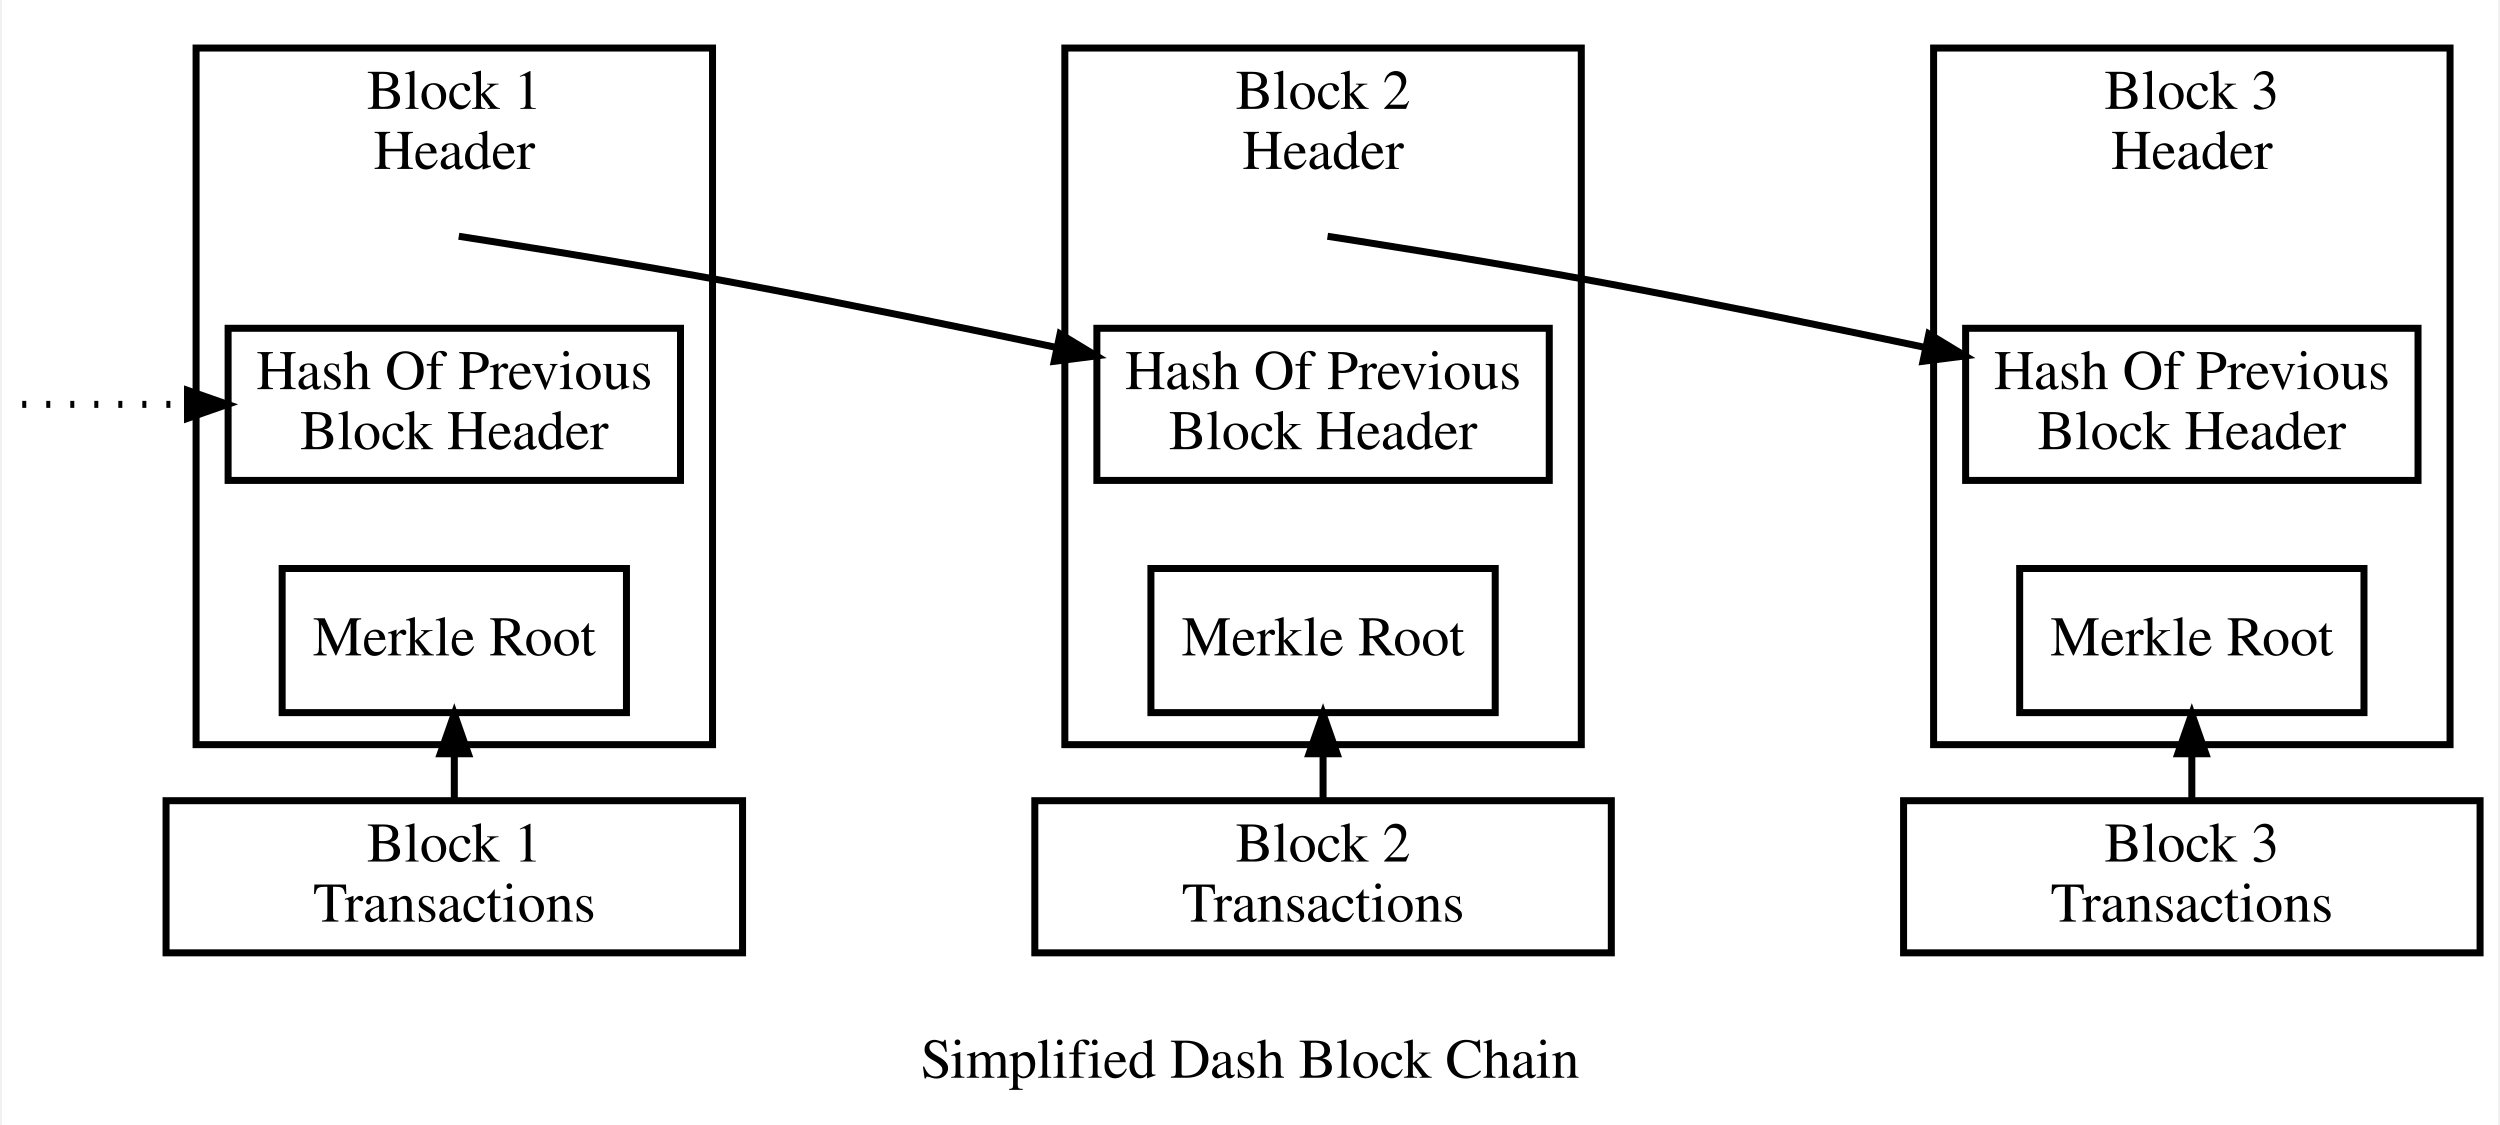
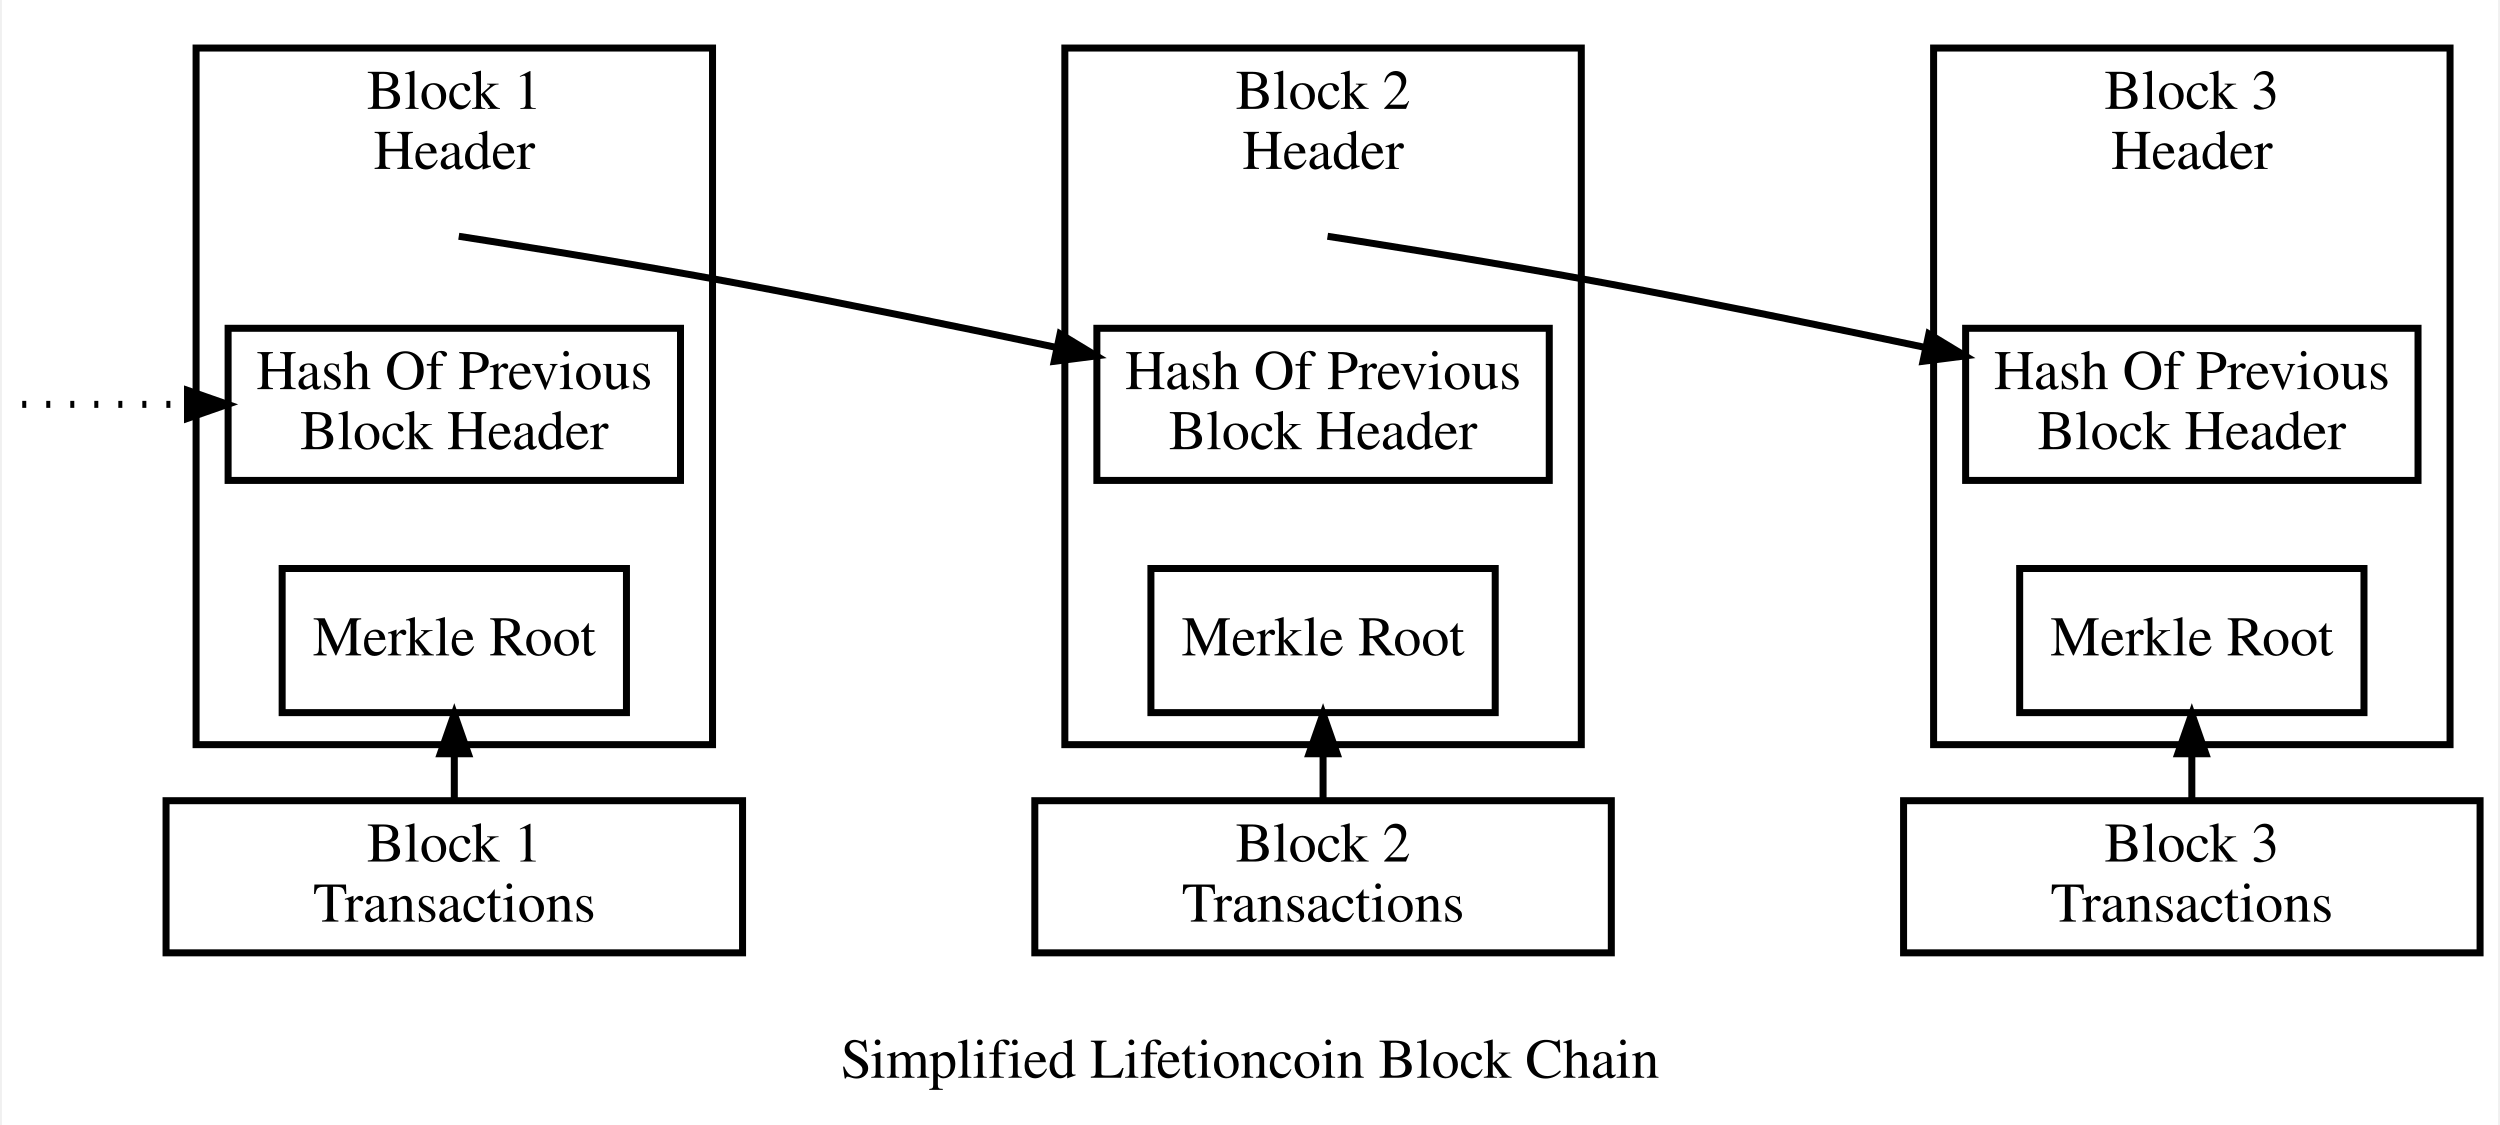
<svg xmlns="http://www.w3.org/2000/svg" width="480pt" height="216pt" viewBox="0.00 0.00 480.00 216.33">
  <g id="graph0" class="graph" transform="scale(0.769848 0.769848) rotate(0) translate(4 277)">
    <polygon fill="white" stroke="none" points="-4,4 -4,-277 619.5,-277 619.5,4 -4,4" />
-     <text text-anchor="middle" x="307.75" y="-7.8" font-family="Times,serif" font-size="14.00">Simplified Dash Block Chain</text>
+     <text text-anchor="middle" x="307.75" y="-7.8" font-family="Times,serif" font-size="14.00">Simplified Lifetioncoin Block Chain</text>
    <g id="clust1" class="cluster">
      <polygon fill="none" stroke="black" stroke-width="1.75" points="44.5,-91 44.5,-265 173.5,-265 173.5,-91 44.5,-91" />
      <text text-anchor="middle" x="109" y="-249.8" font-family="Times,serif" font-size="14.00">Block 1</text>
      <text text-anchor="middle" x="109" y="-234.8" font-family="Times,serif" font-size="14.00">Header</text>
    </g>
    <g id="clust2" class="cluster">
      <polygon fill="none" stroke="black" stroke-width="1.75" points="261.5,-91 261.5,-265 390.5,-265 390.5,-91 261.5,-91" />
      <text text-anchor="middle" x="326" y="-249.8" font-family="Times,serif" font-size="14.00">Block 2</text>
      <text text-anchor="middle" x="326" y="-234.8" font-family="Times,serif" font-size="14.00">Header</text>
    </g>
    <g id="clust3" class="cluster">
      <polygon fill="none" stroke="black" stroke-width="1.75" points="478.5,-91 478.5,-265 607.5,-265 607.5,-91 478.5,-91" />
      <text text-anchor="middle" x="543" y="-249.8" font-family="Times,serif" font-size="14.00">Block 3</text>
      <text text-anchor="middle" x="543" y="-234.8" font-family="Times,serif" font-size="14.00">Header</text>
    </g>
    <g id="node1" class="node">
      <polygon fill="none" stroke="black" stroke-width="1.75" points="181,-77 37,-77 37,-39 181,-39 181,-77" />
      <text text-anchor="middle" x="109" y="-61.8" font-family="Times,serif" font-size="14.00">Block 1</text>
      <text text-anchor="middle" x="109" y="-46.8" font-family="Times,serif" font-size="14.00">Transactions</text>
    </g>
    <g id="node4" class="node">
      <polygon fill="none" stroke="black" stroke-width="1.75" points="152,-135 66,-135 66,-99 152,-99 152,-135" />
      <text text-anchor="middle" x="109" y="-113.3" font-family="Times,serif" font-size="14.00">Merkle Root</text>
    </g>
    <g id="edge6" class="edge">
      <path fill="none" stroke="black" stroke-width="1.75" d="M109,-77.359C109,-81.143 109,-84.927 109,-88.712" />
      <polygon fill="black" stroke="black" stroke-width="1.75" points="105.5,-88.728 109,-98.728 112.5,-88.728 105.5,-88.728" />
    </g>
    <g id="node5" class="node">
      <polygon fill="none" stroke="black" stroke-width="1.75" points="398,-77 254,-77 254,-39 398,-39 398,-77" />
      <text text-anchor="middle" x="326" y="-61.8" font-family="Times,serif" font-size="14.00">Block 2</text>
      <text text-anchor="middle" x="326" y="-46.8" font-family="Times,serif" font-size="14.00">Transactions</text>
    </g>
    <g id="node7" class="node">
      <polygon fill="none" stroke="black" stroke-width="1.75" points="382.5,-195 269.5,-195 269.5,-157 382.5,-157 382.5,-195" />
      <text text-anchor="middle" x="326" y="-179.8" font-family="Times,serif" font-size="14.00">Hash Of Previous</text>
      <text text-anchor="middle" x="326" y="-164.8" font-family="Times,serif" font-size="14.00">Block Header</text>
    </g>
    <g id="edge2" class="edge">
      <path fill="none" stroke="black" stroke-width="1.75" d="M110.114,-217.982C112.464,-217.621 150.534,-211.746 181,-206 206.695,-201.154 234.872,-195.385 259.435,-190.207" />
      <polygon fill="black" stroke="black" stroke-width="1.75" points="260.308,-193.6 269.366,-188.104 258.858,-186.752 260.308,-193.6" />
    </g>
    <g id="node3" class="node">
      <polygon fill="none" stroke="black" stroke-width="1.75" points="165.5,-195 52.5,-195 52.5,-157 165.5,-157 165.5,-195" />
      <text text-anchor="middle" x="109" y="-179.8" font-family="Times,serif" font-size="14.00">Hash Of Previous</text>
      <text text-anchor="middle" x="109" y="-164.8" font-family="Times,serif" font-size="14.00">Block Header</text>
    </g>
    <g id="node8" class="node">
      <polygon fill="none" stroke="black" stroke-width="1.75" points="369,-135 283,-135 283,-99 369,-99 369,-135" />
      <text text-anchor="middle" x="326" y="-113.3" font-family="Times,serif" font-size="14.00">Merkle Root</text>
    </g>
    <g id="edge7" class="edge">
      <path fill="none" stroke="black" stroke-width="1.75" d="M326,-77.359C326,-81.143 326,-84.927 326,-88.712" />
      <polygon fill="black" stroke="black" stroke-width="1.75" points="322.5,-88.728 326,-98.728 329.5,-88.728 322.5,-88.728" />
    </g>
    <g id="node9" class="node">
      <polygon fill="none" stroke="black" stroke-width="1.75" points="615,-77 471,-77 471,-39 615,-39 615,-77" />
      <text text-anchor="middle" x="543" y="-61.8" font-family="Times,serif" font-size="14.00">Block 3</text>
      <text text-anchor="middle" x="543" y="-46.8" font-family="Times,serif" font-size="14.00">Transactions</text>
    </g>
    <g id="node12" class="node">
      <polygon fill="none" stroke="black" stroke-width="1.75" points="599.5,-195 486.5,-195 486.5,-157 599.5,-157 599.5,-195" />
      <text text-anchor="middle" x="543" y="-179.8" font-family="Times,serif" font-size="14.00">Hash Of Previous</text>
      <text text-anchor="middle" x="543" y="-164.8" font-family="Times,serif" font-size="14.00">Block Header</text>
    </g>
    <g id="edge3" class="edge">
      <path fill="none" stroke="black" stroke-width="1.75" d="M327.114,-217.982C329.464,-217.621 367.534,-211.746 398,-206 423.695,-201.154 451.872,-195.385 476.435,-190.207" />
      <polygon fill="black" stroke="black" stroke-width="1.75" points="477.308,-193.6 486.366,-188.104 475.858,-186.752 477.308,-193.6" />
    </g>
    <g id="node13" class="node">
      <polygon fill="none" stroke="black" stroke-width="1.75" points="586,-135 500,-135 500,-99 586,-99 586,-135" />
      <text text-anchor="middle" x="543" y="-113.3" font-family="Times,serif" font-size="14.00">Merkle Root</text>
    </g>
    <g id="edge8" class="edge">
      <path fill="none" stroke="black" stroke-width="1.75" d="M543,-77.359C543,-81.143 543,-84.927 543,-88.712" />
      <polygon fill="black" stroke="black" stroke-width="1.75" points="539.5,-88.728 543,-98.728 546.5,-88.728 539.5,-88.728" />
    </g>
    <g id="edge1" class="edge">
      <path fill="none" stroke="black" stroke-width="1.75" stroke-dasharray="1,5" d="M1.078,-176C2.416,-176 20.895,-176 42.124,-176" />
      <polygon fill="black" stroke="black" stroke-width="1.75" points="42.36,-179.5 52.36,-176 42.36,-172.5 42.36,-179.5" />
    </g>
  </g>
</svg>
